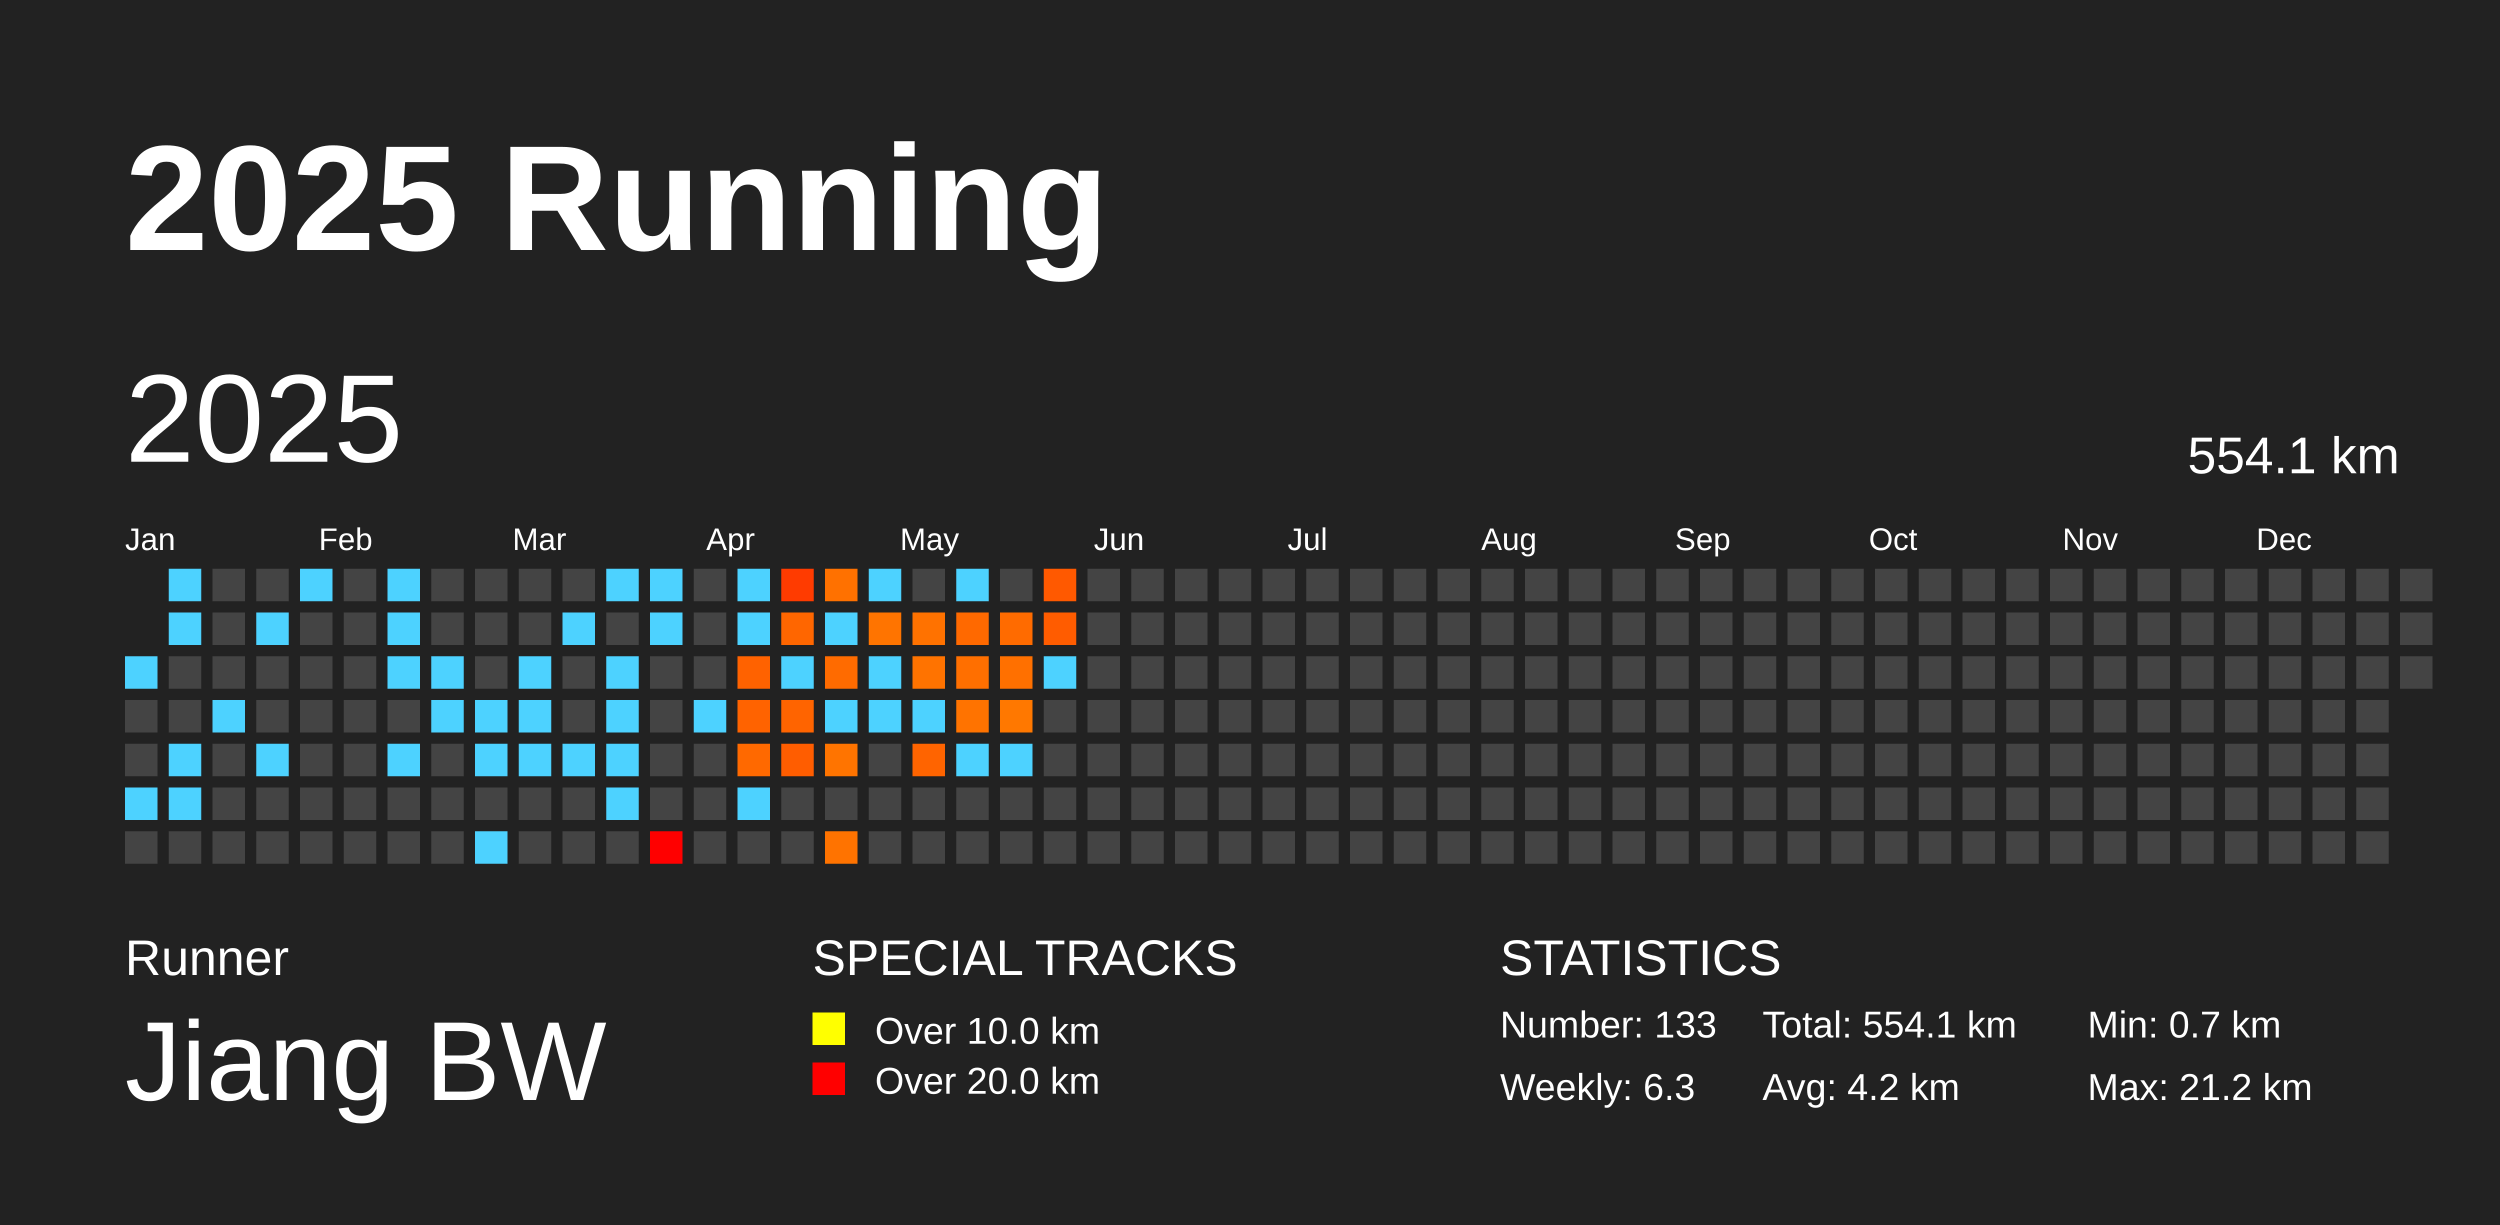
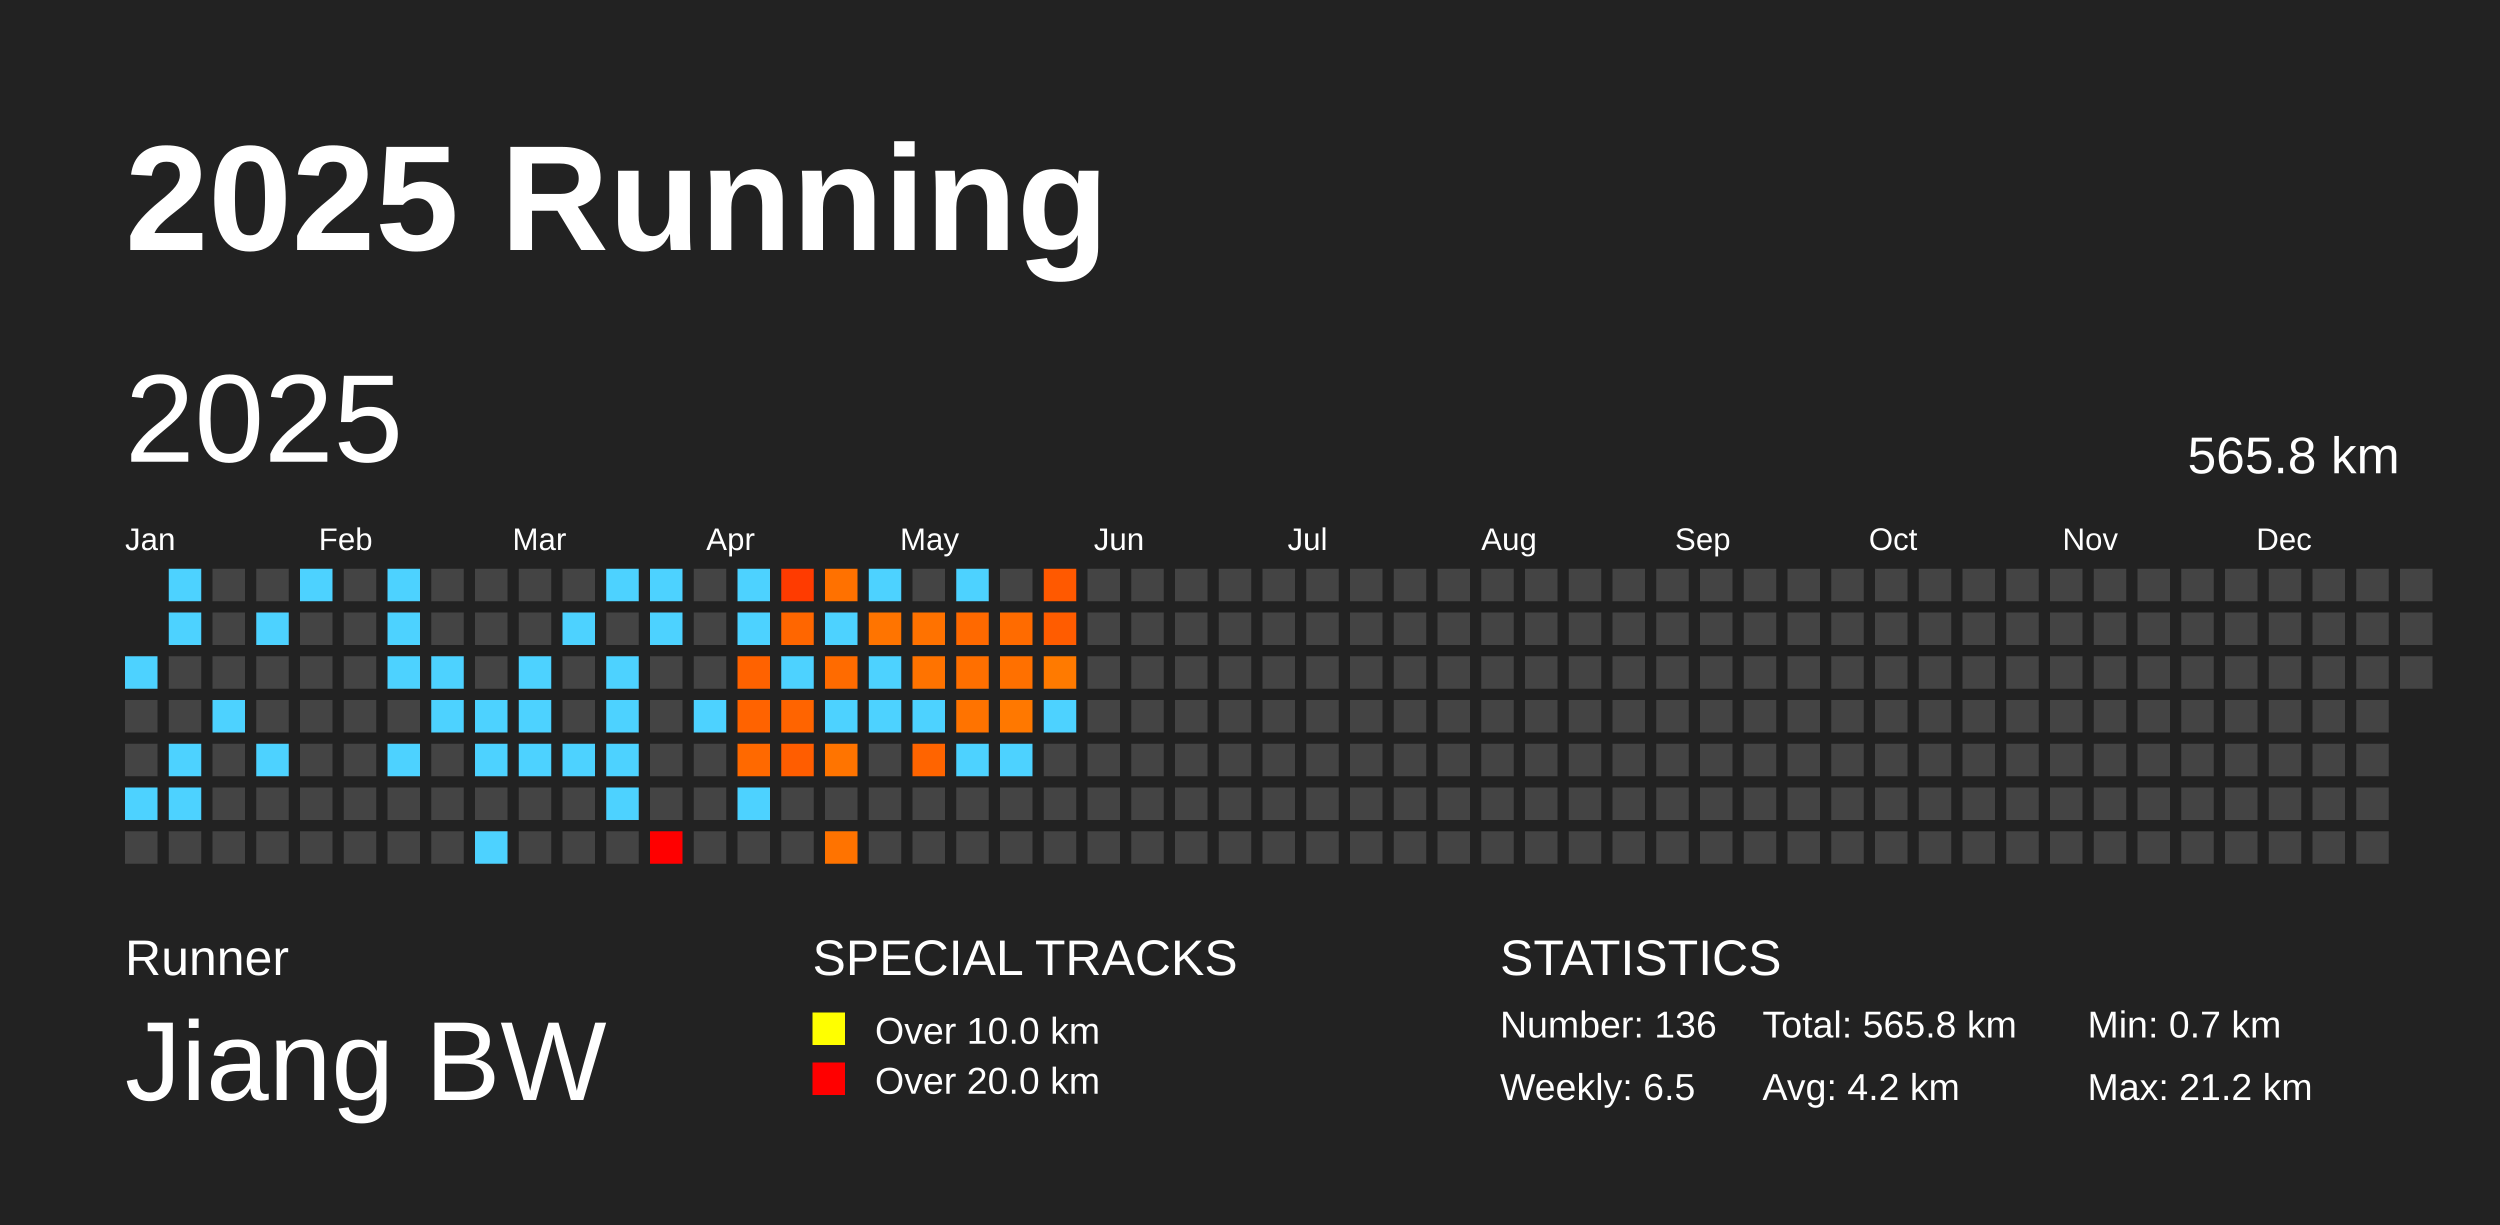
<svg xmlns="http://www.w3.org/2000/svg" baseProfile="full" height="98mm" version="1.1" viewBox="0,0,200,98" width="200mm">
  <defs />
  <rect fill="#222222" height="98" width="200" x="0" y="0" />
  <text fill="#FFFFFF" style="font-size:12px; font-family:Arial; font-weight:bold;" x="10" y="20">2025 Running</text>
  <text fill="#FFFFFF" style="font-size:4px; font-family:Arial" x="10" y="78">Runner</text>
  <text fill="#FFFFFF" style="font-size:9px; font-family:Arial" x="10" y="88">Jiang BW</text>
  <text fill="#FFFFFF" style="font-size:4px; font-family:Arial" x="65" y="78">SPECIAL TRACKS</text>
  <rect fill="yellow" height="2.6" width="2.6" x="65" y="81" />
  <text fill="#FFFFFF" style="font-size:3px; font-family:Arial" x="70" y="83.5">Over 10.0 km</text>
  <rect fill="red" height="2.6" width="2.6" x="65" y="85" />
  <text fill="#FFFFFF" style="font-size:3px; font-family:Arial" x="70" y="87.5">Over 20.0 km</text>
  <text fill="#FFFFFF" style="font-size:4px; font-family:Arial" x="120" y="78">STATISTICS</text>
-   <text fill="#FFFFFF" style="font-size:3px; font-family:Arial" x="120" y="83">Number: 133</text>
-   <text fill="#FFFFFF" style="font-size:3px; font-family:Arial" x="120" y="88">Weekly: 6.3</text>
-   <text fill="#FFFFFF" style="font-size:3px; font-family:Arial" x="141" y="83">Total: 554.1 km</text>
+   <text fill="#FFFFFF" style="font-size:3px; font-family:Arial" x="120" y="83">Number: 136</text>
+   <text fill="#FFFFFF" style="font-size:3px; font-family:Arial" x="120" y="88">Weekly: 6.5</text>
+   <text fill="#FFFFFF" style="font-size:3px; font-family:Arial" x="141" y="83">Total: 565.8 km</text>
  <text fill="#FFFFFF" style="font-size:3px; font-family:Arial" x="141" y="88">Avg: 4.2 km</text>
  <text fill="#FFFFFF" style="font-size:3px; font-family:Arial" x="167" y="83">Min: 0.7 km</text>
  <text fill="#FFFFFF" style="font-size:3px; font-family:Arial" x="167" y="88">Max: 21.2 km</text>
  <text dominant-baseline="hanging" fill="#FFFFFF" style="font-size:10.0px; font-family:Arial;" x="10" y="30">2025</text>
-   <text dominant-baseline="hanging" fill="#FFFFFF" style="font-size:4.125px; font-family:Arial;" x="175" y="35">554.1 km</text>
+   <text dominant-baseline="hanging" fill="#FFFFFF" style="font-size:4.125px; font-family:Arial;" x="175" y="35">565.8 km</text>
  <text fill="#FFFFFF" style="font-size:2.5px; font-family:Arial" x="10.0" y="44">Jan</text>
  <text fill="#FFFFFF" style="font-size:2.5px; font-family:Arial" x="25.5" y="44">Feb</text>
  <text fill="#FFFFFF" style="font-size:2.5px; font-family:Arial" x="41.0" y="44">Mar</text>
  <text fill="#FFFFFF" style="font-size:2.5px; font-family:Arial" x="56.5" y="44">Apr</text>
  <text fill="#FFFFFF" style="font-size:2.5px; font-family:Arial" x="72.0" y="44">May</text>
  <text fill="#FFFFFF" style="font-size:2.5px; font-family:Arial" x="87.5" y="44">Jun</text>
  <text fill="#FFFFFF" style="font-size:2.5px; font-family:Arial" x="103.0" y="44">Jul</text>
  <text fill="#FFFFFF" style="font-size:2.5px; font-family:Arial" x="118.5" y="44">Aug</text>
  <text fill="#FFFFFF" style="font-size:2.5px; font-family:Arial" x="134.0" y="44">Sep</text>
  <text fill="#FFFFFF" style="font-size:2.5px; font-family:Arial" x="149.5" y="44">Oct</text>
  <text fill="#FFFFFF" style="font-size:2.5px; font-family:Arial" x="165.0" y="44">Nov</text>
  <text fill="#FFFFFF" style="font-size:2.5px; font-family:Arial" x="180.5" y="44">Dec</text>
  <rect fill="#4dd2ff" height="2.6" width="2.6" x="10.0" y="52.5" />
  <rect fill="#444444" height="2.6" width="2.6" x="10.0" y="56.0" />
  <rect fill="#444444" height="2.6" width="2.6" x="10.0" y="59.5" />
  <rect fill="#4dd2ff" height="2.6" width="2.6" x="10.0" y="63.0" />
  <rect fill="#444444" height="2.6" width="2.6" x="10.0" y="66.5" />
  <rect fill="#4dd2ff" height="2.6" width="2.6" x="13.5" y="45.5" />
  <rect fill="#4dd2ff" height="2.6" width="2.6" x="13.5" y="49.0" />
  <rect fill="#444444" height="2.6" width="2.6" x="13.5" y="52.5" />
  <rect fill="#444444" height="2.6" width="2.6" x="13.5" y="56.0" />
  <rect fill="#4dd2ff" height="2.6" width="2.6" x="13.5" y="59.5" />
  <rect fill="#4dd2ff" height="2.6" width="2.6" x="13.5" y="63.0" />
  <rect fill="#444444" height="2.6" width="2.6" x="13.5" y="66.5" />
  <rect fill="#444444" height="2.6" width="2.6" x="17.0" y="45.5" />
  <rect fill="#444444" height="2.6" width="2.6" x="17.0" y="49.0" />
  <rect fill="#444444" height="2.6" width="2.6" x="17.0" y="52.5" />
  <rect fill="#4dd2ff" height="2.6" width="2.6" x="17.0" y="56.0" />
  <rect fill="#444444" height="2.6" width="2.6" x="17.0" y="59.5" />
  <rect fill="#444444" height="2.6" width="2.6" x="17.0" y="63.0" />
  <rect fill="#444444" height="2.6" width="2.6" x="17.0" y="66.5" />
  <rect fill="#444444" height="2.6" width="2.6" x="20.5" y="45.5" />
  <rect fill="#4dd2ff" height="2.6" width="2.6" x="20.5" y="49.0" />
  <rect fill="#444444" height="2.6" width="2.6" x="20.5" y="52.5" />
  <rect fill="#444444" height="2.6" width="2.6" x="20.5" y="56.0" />
  <rect fill="#4dd2ff" height="2.6" width="2.6" x="20.5" y="59.5" />
  <rect fill="#444444" height="2.6" width="2.6" x="20.5" y="63.0" />
  <rect fill="#444444" height="2.6" width="2.6" x="20.5" y="66.5" />
  <rect fill="#4dd2ff" height="2.6" width="2.6" x="24.0" y="45.5" />
  <rect fill="#444444" height="2.6" width="2.6" x="24.0" y="49.0" />
  <rect fill="#444444" height="2.6" width="2.6" x="24.0" y="52.5" />
  <rect fill="#444444" height="2.6" width="2.6" x="24.0" y="56.0" />
  <rect fill="#444444" height="2.6" width="2.6" x="24.0" y="59.5" />
  <rect fill="#444444" height="2.6" width="2.6" x="24.0" y="63.0" />
  <rect fill="#444444" height="2.6" width="2.6" x="24.0" y="66.5" />
  <rect fill="#444444" height="2.6" width="2.6" x="27.5" y="45.5" />
  <rect fill="#444444" height="2.6" width="2.6" x="27.5" y="49.0" />
  <rect fill="#444444" height="2.6" width="2.6" x="27.5" y="52.5" />
  <rect fill="#444444" height="2.6" width="2.6" x="27.5" y="56.0" />
  <rect fill="#444444" height="2.6" width="2.6" x="27.5" y="59.5" />
  <rect fill="#444444" height="2.6" width="2.6" x="27.5" y="63.0" />
  <rect fill="#444444" height="2.6" width="2.6" x="27.5" y="66.5" />
  <rect fill="#4dd2ff" height="2.6" width="2.6" x="31.0" y="45.5" />
  <rect fill="#4dd2ff" height="2.6" width="2.6" x="31.0" y="49.0" />
  <rect fill="#4dd2ff" height="2.6" width="2.6" x="31.0" y="52.5" />
  <rect fill="#444444" height="2.6" width="2.6" x="31.0" y="56.0" />
  <rect fill="#4dd2ff" height="2.6" width="2.6" x="31.0" y="59.5" />
  <rect fill="#444444" height="2.6" width="2.6" x="31.0" y="63.0" />
  <rect fill="#444444" height="2.6" width="2.6" x="31.0" y="66.5" />
  <rect fill="#444444" height="2.6" width="2.6" x="34.5" y="45.5" />
  <rect fill="#444444" height="2.6" width="2.6" x="34.5" y="49.0" />
  <rect fill="#4dd2ff" height="2.6" width="2.6" x="34.5" y="52.5" />
  <rect fill="#4dd2ff" height="2.6" width="2.6" x="34.5" y="56.0" />
  <rect fill="#444444" height="2.6" width="2.6" x="34.5" y="59.5" />
  <rect fill="#444444" height="2.6" width="2.6" x="34.5" y="63.0" />
  <rect fill="#444444" height="2.6" width="2.6" x="34.5" y="66.5" />
  <rect fill="#444444" height="2.6" width="2.6" x="38.0" y="45.5" />
  <rect fill="#444444" height="2.6" width="2.6" x="38.0" y="49.0" />
  <rect fill="#444444" height="2.6" width="2.6" x="38.0" y="52.5" />
  <rect fill="#4dd2ff" height="2.6" width="2.6" x="38.0" y="56.0" />
  <rect fill="#4dd2ff" height="2.6" width="2.6" x="38.0" y="59.5" />
  <rect fill="#444444" height="2.6" width="2.6" x="38.0" y="63.0" />
  <rect fill="#4dd2ff" height="2.6" width="2.6" x="38.0" y="66.5" />
  <rect fill="#444444" height="2.6" width="2.6" x="41.5" y="45.5" />
  <rect fill="#444444" height="2.6" width="2.6" x="41.5" y="49.0" />
  <rect fill="#4dd2ff" height="2.6" width="2.6" x="41.5" y="52.5" />
  <rect fill="#4dd2ff" height="2.6" width="2.6" x="41.5" y="56.0" />
  <rect fill="#4dd2ff" height="2.6" width="2.6" x="41.5" y="59.5" />
  <rect fill="#444444" height="2.6" width="2.6" x="41.5" y="63.0" />
  <rect fill="#444444" height="2.6" width="2.6" x="41.5" y="66.5" />
  <rect fill="#444444" height="2.6" width="2.6" x="45.0" y="45.5" />
  <rect fill="#4dd2ff" height="2.6" width="2.6" x="45.0" y="49.0" />
  <rect fill="#444444" height="2.6" width="2.6" x="45.0" y="52.5" />
  <rect fill="#444444" height="2.6" width="2.6" x="45.0" y="56.0" />
  <rect fill="#4dd2ff" height="2.6" width="2.6" x="45.0" y="59.5" />
  <rect fill="#444444" height="2.6" width="2.6" x="45.0" y="63.0" />
  <rect fill="#444444" height="2.6" width="2.6" x="45.0" y="66.5" />
  <rect fill="#4dd2ff" height="2.6" width="2.6" x="48.5" y="45.5" />
  <rect fill="#444444" height="2.6" width="2.6" x="48.5" y="49.0" />
  <rect fill="#4dd2ff" height="2.6" width="2.6" x="48.5" y="52.5" />
  <rect fill="#4dd2ff" height="2.6" width="2.6" x="48.5" y="56.0" />
  <rect fill="#4dd2ff" height="2.6" width="2.6" x="48.5" y="59.5" />
  <rect fill="#4dd2ff" height="2.6" width="2.6" x="48.5" y="63.0" />
  <rect fill="#444444" height="2.6" width="2.6" x="48.5" y="66.5" />
  <rect fill="#4dd2ff" height="2.6" width="2.6" x="52.0" y="45.5" />
  <rect fill="#4dd2ff" height="2.6" width="2.6" x="52.0" y="49.0" />
  <rect fill="#444444" height="2.6" width="2.6" x="52.0" y="52.5" />
  <rect fill="#444444" height="2.6" width="2.6" x="52.0" y="56.0" />
  <rect fill="#444444" height="2.6" width="2.6" x="52.0" y="59.5" />
  <rect fill="#444444" height="2.6" width="2.6" x="52.0" y="63.0" />
  <rect fill="red" height="2.6" width="2.6" x="52.0" y="66.5" />
  <rect fill="#444444" height="2.6" width="2.6" x="55.5" y="45.5" />
  <rect fill="#444444" height="2.6" width="2.6" x="55.5" y="49.0" />
  <rect fill="#444444" height="2.6" width="2.6" x="55.5" y="52.5" />
  <rect fill="#4dd2ff" height="2.6" width="2.6" x="55.5" y="56.0" />
  <rect fill="#444444" height="2.6" width="2.6" x="55.5" y="59.5" />
  <rect fill="#444444" height="2.6" width="2.6" x="55.5" y="63.0" />
  <rect fill="#444444" height="2.6" width="2.6" x="55.5" y="66.5" />
  <rect fill="#4dd2ff" height="2.6" width="2.6" x="59.0" y="45.5" />
  <rect fill="#4dd2ff" height="2.6" width="2.6" x="59.0" y="49.0" />
  <rect fill="#ff6200" height="2.6" width="2.6" x="59.0" y="52.5" />
  <rect fill="#ff6300" height="2.6" width="2.6" x="59.0" y="56.0" />
  <rect fill="#ff6900" height="2.6" width="2.6" x="59.0" y="59.5" />
  <rect fill="#4dd2ff" height="2.6" width="2.6" x="59.0" y="63.0" />
  <rect fill="#444444" height="2.6" width="2.6" x="59.0" y="66.5" />
  <rect fill="#ff3b00" height="2.6" width="2.6" x="62.5" y="45.5" />
  <rect fill="#ff6600" height="2.6" width="2.6" x="62.5" y="49.0" />
  <rect fill="#4dd2ff" height="2.6" width="2.6" x="62.5" y="52.5" />
  <rect fill="#ff6400" height="2.6" width="2.6" x="62.5" y="56.0" />
  <rect fill="#ff5d00" height="2.6" width="2.6" x="62.5" y="59.5" />
  <rect fill="#444444" height="2.6" width="2.6" x="62.5" y="63.0" />
  <rect fill="#444444" height="2.6" width="2.6" x="62.5" y="66.5" />
  <rect fill="#ff7100" height="2.6" width="2.6" x="66.0" y="45.5" />
  <rect fill="#4dd2ff" height="2.6" width="2.6" x="66.0" y="49.0" />
  <rect fill="#ff6b00" height="2.6" width="2.6" x="66.0" y="52.5" />
  <rect fill="#4dd2ff" height="2.6" width="2.6" x="66.0" y="56.0" />
  <rect fill="#ff7400" height="2.6" width="2.6" x="66.0" y="59.5" />
  <rect fill="#444444" height="2.6" width="2.6" x="66.0" y="63.0" />
  <rect fill="#ff7300" height="2.6" width="2.6" x="66.0" y="66.5" />
  <rect fill="#4dd2ff" height="2.6" width="2.6" x="69.5" y="45.5" />
  <rect fill="#ff7400" height="2.6" width="2.6" x="69.5" y="49.0" />
  <rect fill="#4dd2ff" height="2.6" width="2.6" x="69.5" y="52.5" />
  <rect fill="#4dd2ff" height="2.6" width="2.6" x="69.5" y="56.0" />
  <rect fill="#444444" height="2.6" width="2.6" x="69.5" y="59.5" />
  <rect fill="#444444" height="2.6" width="2.6" x="69.5" y="63.0" />
  <rect fill="#444444" height="2.6" width="2.6" x="69.5" y="66.5" />
  <rect fill="#444444" height="2.6" width="2.6" x="73.0" y="45.5" />
  <rect fill="#ff7200" height="2.6" width="2.6" x="73.0" y="49.0" />
  <rect fill="#ff7300" height="2.6" width="2.6" x="73.0" y="52.5" />
  <rect fill="#4dd2ff" height="2.6" width="2.6" x="73.0" y="56.0" />
  <rect fill="#ff6400" height="2.6" width="2.6" x="73.0" y="59.5" />
  <rect fill="#444444" height="2.6" width="2.6" x="73.0" y="63.0" />
  <rect fill="#444444" height="2.6" width="2.6" x="73.0" y="66.5" />
  <rect fill="#4dd2ff" height="2.6" width="2.6" x="76.5" y="45.5" />
  <rect fill="#ff6900" height="2.6" width="2.6" x="76.5" y="49.0" />
  <rect fill="#ff6f00" height="2.6" width="2.6" x="76.5" y="52.5" />
  <rect fill="#ff7300" height="2.6" width="2.6" x="76.5" y="56.0" />
  <rect fill="#4dd2ff" height="2.6" width="2.6" x="76.5" y="59.5" />
  <rect fill="#444444" height="2.6" width="2.6" x="76.5" y="63.0" />
  <rect fill="#444444" height="2.6" width="2.6" x="76.5" y="66.5" />
  <rect fill="#444444" height="2.6" width="2.6" x="80.0" y="45.5" />
  <rect fill="#ff6b00" height="2.6" width="2.6" x="80.0" y="49.0" />
  <rect fill="#ff7000" height="2.6" width="2.6" x="80.0" y="52.5" />
  <rect fill="#ff7800" height="2.6" width="2.6" x="80.0" y="56.0" />
  <rect fill="#4dd2ff" height="2.6" width="2.6" x="80.0" y="59.5" />
  <rect fill="#444444" height="2.6" width="2.6" x="80.0" y="63.0" />
  <rect fill="#444444" height="2.6" width="2.6" x="80.0" y="66.5" />
  <rect fill="#ff5900" height="2.6" width="2.6" x="83.5" y="45.5" />
  <rect fill="#ff5c00" height="2.6" width="2.6" x="83.5" y="49.0" />
-   <rect fill="#4dd2ff" height="2.6" width="2.6" x="83.5" y="52.5" />
-   <rect fill="#444444" height="2.6" width="2.6" x="83.5" y="56.0" />
+   <rect fill="#ff7a00" height="2.6" width="2.6" x="83.5" y="52.5" />
+   <rect fill="#4dd2ff" height="2.6" width="2.6" x="83.5" y="56.0" />
  <rect fill="#444444" height="2.6" width="2.6" x="83.5" y="59.5" />
  <rect fill="#444444" height="2.6" width="2.6" x="83.5" y="63.0" />
  <rect fill="#444444" height="2.6" width="2.6" x="83.5" y="66.5" />
  <rect fill="#444444" height="2.6" width="2.6" x="87.0" y="45.5" />
  <rect fill="#444444" height="2.6" width="2.6" x="87.0" y="49.0" />
  <rect fill="#444444" height="2.6" width="2.6" x="87.0" y="52.5" />
  <rect fill="#444444" height="2.6" width="2.6" x="87.0" y="56.0" />
  <rect fill="#444444" height="2.6" width="2.6" x="87.0" y="59.5" />
  <rect fill="#444444" height="2.6" width="2.6" x="87.0" y="63.0" />
  <rect fill="#444444" height="2.6" width="2.6" x="87.0" y="66.5" />
  <rect fill="#444444" height="2.6" width="2.6" x="90.5" y="45.5" />
  <rect fill="#444444" height="2.6" width="2.6" x="90.5" y="49.0" />
  <rect fill="#444444" height="2.6" width="2.6" x="90.5" y="52.5" />
  <rect fill="#444444" height="2.6" width="2.6" x="90.5" y="56.0" />
  <rect fill="#444444" height="2.6" width="2.6" x="90.5" y="59.5" />
  <rect fill="#444444" height="2.6" width="2.6" x="90.5" y="63.0" />
  <rect fill="#444444" height="2.6" width="2.6" x="90.5" y="66.5" />
  <rect fill="#444444" height="2.6" width="2.6" x="94.0" y="45.5" />
  <rect fill="#444444" height="2.6" width="2.6" x="94.0" y="49.0" />
  <rect fill="#444444" height="2.6" width="2.6" x="94.0" y="52.5" />
  <rect fill="#444444" height="2.6" width="2.6" x="94.0" y="56.0" />
  <rect fill="#444444" height="2.6" width="2.6" x="94.0" y="59.5" />
  <rect fill="#444444" height="2.6" width="2.6" x="94.0" y="63.0" />
  <rect fill="#444444" height="2.6" width="2.6" x="94.0" y="66.5" />
  <rect fill="#444444" height="2.6" width="2.6" x="97.5" y="45.5" />
  <rect fill="#444444" height="2.6" width="2.6" x="97.5" y="49.0" />
  <rect fill="#444444" height="2.6" width="2.6" x="97.5" y="52.5" />
  <rect fill="#444444" height="2.6" width="2.6" x="97.5" y="56.0" />
  <rect fill="#444444" height="2.6" width="2.6" x="97.5" y="59.5" />
  <rect fill="#444444" height="2.6" width="2.6" x="97.5" y="63.0" />
  <rect fill="#444444" height="2.6" width="2.6" x="97.5" y="66.5" />
  <rect fill="#444444" height="2.6" width="2.6" x="101.0" y="45.5" />
  <rect fill="#444444" height="2.6" width="2.6" x="101.0" y="49.0" />
  <rect fill="#444444" height="2.6" width="2.6" x="101.0" y="52.5" />
  <rect fill="#444444" height="2.6" width="2.6" x="101.0" y="56.0" />
  <rect fill="#444444" height="2.6" width="2.6" x="101.0" y="59.5" />
  <rect fill="#444444" height="2.6" width="2.6" x="101.0" y="63.0" />
  <rect fill="#444444" height="2.6" width="2.6" x="101.0" y="66.5" />
  <rect fill="#444444" height="2.6" width="2.6" x="104.5" y="45.5" />
  <rect fill="#444444" height="2.6" width="2.6" x="104.5" y="49.0" />
  <rect fill="#444444" height="2.6" width="2.6" x="104.5" y="52.5" />
  <rect fill="#444444" height="2.6" width="2.6" x="104.5" y="56.0" />
  <rect fill="#444444" height="2.6" width="2.6" x="104.5" y="59.5" />
  <rect fill="#444444" height="2.6" width="2.6" x="104.5" y="63.0" />
  <rect fill="#444444" height="2.6" width="2.6" x="104.5" y="66.5" />
  <rect fill="#444444" height="2.6" width="2.6" x="108.0" y="45.5" />
  <rect fill="#444444" height="2.6" width="2.6" x="108.0" y="49.0" />
  <rect fill="#444444" height="2.6" width="2.6" x="108.0" y="52.5" />
  <rect fill="#444444" height="2.6" width="2.6" x="108.0" y="56.0" />
  <rect fill="#444444" height="2.6" width="2.6" x="108.0" y="59.5" />
  <rect fill="#444444" height="2.6" width="2.6" x="108.0" y="63.0" />
  <rect fill="#444444" height="2.6" width="2.6" x="108.0" y="66.5" />
  <rect fill="#444444" height="2.6" width="2.6" x="111.5" y="45.5" />
  <rect fill="#444444" height="2.6" width="2.6" x="111.5" y="49.0" />
  <rect fill="#444444" height="2.6" width="2.6" x="111.5" y="52.5" />
  <rect fill="#444444" height="2.6" width="2.6" x="111.5" y="56.0" />
  <rect fill="#444444" height="2.6" width="2.6" x="111.5" y="59.5" />
  <rect fill="#444444" height="2.6" width="2.6" x="111.5" y="63.0" />
  <rect fill="#444444" height="2.6" width="2.6" x="111.5" y="66.5" />
  <rect fill="#444444" height="2.6" width="2.6" x="115.0" y="45.5" />
  <rect fill="#444444" height="2.6" width="2.6" x="115.0" y="49.0" />
  <rect fill="#444444" height="2.6" width="2.6" x="115.0" y="52.5" />
  <rect fill="#444444" height="2.6" width="2.6" x="115.0" y="56.0" />
  <rect fill="#444444" height="2.6" width="2.6" x="115.0" y="59.5" />
  <rect fill="#444444" height="2.6" width="2.6" x="115.0" y="63.0" />
  <rect fill="#444444" height="2.6" width="2.6" x="115.0" y="66.5" />
  <rect fill="#444444" height="2.6" width="2.6" x="118.5" y="45.5" />
  <rect fill="#444444" height="2.6" width="2.6" x="118.5" y="49.0" />
  <rect fill="#444444" height="2.6" width="2.6" x="118.5" y="52.5" />
  <rect fill="#444444" height="2.6" width="2.6" x="118.5" y="56.0" />
  <rect fill="#444444" height="2.6" width="2.6" x="118.5" y="59.5" />
  <rect fill="#444444" height="2.6" width="2.6" x="118.5" y="63.0" />
  <rect fill="#444444" height="2.6" width="2.6" x="118.5" y="66.5" />
  <rect fill="#444444" height="2.6" width="2.6" x="122.0" y="45.5" />
  <rect fill="#444444" height="2.6" width="2.6" x="122.0" y="49.0" />
  <rect fill="#444444" height="2.6" width="2.6" x="122.0" y="52.5" />
  <rect fill="#444444" height="2.6" width="2.6" x="122.0" y="56.0" />
  <rect fill="#444444" height="2.6" width="2.6" x="122.0" y="59.5" />
  <rect fill="#444444" height="2.6" width="2.6" x="122.0" y="63.0" />
  <rect fill="#444444" height="2.6" width="2.6" x="122.0" y="66.5" />
  <rect fill="#444444" height="2.6" width="2.6" x="125.5" y="45.5" />
  <rect fill="#444444" height="2.6" width="2.6" x="125.5" y="49.0" />
  <rect fill="#444444" height="2.6" width="2.6" x="125.5" y="52.5" />
  <rect fill="#444444" height="2.6" width="2.6" x="125.5" y="56.0" />
  <rect fill="#444444" height="2.6" width="2.6" x="125.5" y="59.5" />
  <rect fill="#444444" height="2.6" width="2.6" x="125.5" y="63.0" />
  <rect fill="#444444" height="2.6" width="2.6" x="125.5" y="66.5" />
  <rect fill="#444444" height="2.6" width="2.6" x="129.0" y="45.5" />
  <rect fill="#444444" height="2.6" width="2.6" x="129.0" y="49.0" />
  <rect fill="#444444" height="2.6" width="2.6" x="129.0" y="52.5" />
  <rect fill="#444444" height="2.6" width="2.6" x="129.0" y="56.0" />
  <rect fill="#444444" height="2.6" width="2.6" x="129.0" y="59.5" />
  <rect fill="#444444" height="2.6" width="2.6" x="129.0" y="63.0" />
  <rect fill="#444444" height="2.6" width="2.6" x="129.0" y="66.5" />
  <rect fill="#444444" height="2.6" width="2.6" x="132.5" y="45.5" />
  <rect fill="#444444" height="2.6" width="2.6" x="132.5" y="49.0" />
  <rect fill="#444444" height="2.6" width="2.6" x="132.5" y="52.5" />
  <rect fill="#444444" height="2.6" width="2.6" x="132.5" y="56.0" />
  <rect fill="#444444" height="2.6" width="2.6" x="132.5" y="59.5" />
  <rect fill="#444444" height="2.6" width="2.6" x="132.5" y="63.0" />
  <rect fill="#444444" height="2.6" width="2.6" x="132.5" y="66.5" />
  <rect fill="#444444" height="2.6" width="2.6" x="136.0" y="45.5" />
  <rect fill="#444444" height="2.6" width="2.6" x="136.0" y="49.0" />
  <rect fill="#444444" height="2.6" width="2.6" x="136.0" y="52.5" />
  <rect fill="#444444" height="2.6" width="2.6" x="136.0" y="56.0" />
  <rect fill="#444444" height="2.6" width="2.6" x="136.0" y="59.5" />
  <rect fill="#444444" height="2.6" width="2.6" x="136.0" y="63.0" />
  <rect fill="#444444" height="2.6" width="2.6" x="136.0" y="66.5" />
  <rect fill="#444444" height="2.6" width="2.6" x="139.5" y="45.5" />
  <rect fill="#444444" height="2.6" width="2.6" x="139.5" y="49.0" />
  <rect fill="#444444" height="2.6" width="2.6" x="139.5" y="52.5" />
  <rect fill="#444444" height="2.6" width="2.6" x="139.5" y="56.0" />
  <rect fill="#444444" height="2.6" width="2.6" x="139.5" y="59.5" />
  <rect fill="#444444" height="2.6" width="2.6" x="139.5" y="63.0" />
  <rect fill="#444444" height="2.6" width="2.6" x="139.5" y="66.5" />
  <rect fill="#444444" height="2.6" width="2.6" x="143.0" y="45.5" />
  <rect fill="#444444" height="2.6" width="2.6" x="143.0" y="49.0" />
  <rect fill="#444444" height="2.6" width="2.6" x="143.0" y="52.5" />
  <rect fill="#444444" height="2.6" width="2.6" x="143.0" y="56.0" />
  <rect fill="#444444" height="2.6" width="2.6" x="143.0" y="59.5" />
  <rect fill="#444444" height="2.6" width="2.6" x="143.0" y="63.0" />
  <rect fill="#444444" height="2.6" width="2.6" x="143.0" y="66.5" />
  <rect fill="#444444" height="2.6" width="2.6" x="146.5" y="45.5" />
  <rect fill="#444444" height="2.6" width="2.6" x="146.5" y="49.0" />
  <rect fill="#444444" height="2.6" width="2.6" x="146.5" y="52.5" />
  <rect fill="#444444" height="2.6" width="2.6" x="146.5" y="56.0" />
  <rect fill="#444444" height="2.6" width="2.6" x="146.5" y="59.5" />
  <rect fill="#444444" height="2.6" width="2.6" x="146.5" y="63.0" />
  <rect fill="#444444" height="2.6" width="2.6" x="146.5" y="66.5" />
  <rect fill="#444444" height="2.6" width="2.6" x="150.0" y="45.5" />
  <rect fill="#444444" height="2.6" width="2.6" x="150.0" y="49.0" />
  <rect fill="#444444" height="2.6" width="2.6" x="150.0" y="52.5" />
  <rect fill="#444444" height="2.6" width="2.6" x="150.0" y="56.0" />
  <rect fill="#444444" height="2.6" width="2.6" x="150.0" y="59.5" />
  <rect fill="#444444" height="2.6" width="2.6" x="150.0" y="63.0" />
  <rect fill="#444444" height="2.6" width="2.6" x="150.0" y="66.5" />
  <rect fill="#444444" height="2.6" width="2.6" x="153.5" y="45.5" />
  <rect fill="#444444" height="2.6" width="2.6" x="153.5" y="49.0" />
  <rect fill="#444444" height="2.6" width="2.6" x="153.5" y="52.5" />
  <rect fill="#444444" height="2.6" width="2.6" x="153.5" y="56.0" />
  <rect fill="#444444" height="2.6" width="2.6" x="153.5" y="59.5" />
  <rect fill="#444444" height="2.6" width="2.6" x="153.5" y="63.0" />
  <rect fill="#444444" height="2.6" width="2.6" x="153.5" y="66.5" />
  <rect fill="#444444" height="2.6" width="2.6" x="157.0" y="45.5" />
  <rect fill="#444444" height="2.6" width="2.6" x="157.0" y="49.0" />
  <rect fill="#444444" height="2.6" width="2.6" x="157.0" y="52.5" />
  <rect fill="#444444" height="2.6" width="2.6" x="157.0" y="56.0" />
  <rect fill="#444444" height="2.6" width="2.6" x="157.0" y="59.5" />
  <rect fill="#444444" height="2.6" width="2.6" x="157.0" y="63.0" />
  <rect fill="#444444" height="2.6" width="2.6" x="157.0" y="66.5" />
  <rect fill="#444444" height="2.6" width="2.6" x="160.5" y="45.5" />
  <rect fill="#444444" height="2.6" width="2.6" x="160.5" y="49.0" />
  <rect fill="#444444" height="2.6" width="2.6" x="160.5" y="52.5" />
  <rect fill="#444444" height="2.6" width="2.6" x="160.5" y="56.0" />
  <rect fill="#444444" height="2.6" width="2.6" x="160.5" y="59.5" />
  <rect fill="#444444" height="2.6" width="2.6" x="160.5" y="63.0" />
  <rect fill="#444444" height="2.6" width="2.6" x="160.5" y="66.5" />
  <rect fill="#444444" height="2.6" width="2.6" x="164.0" y="45.5" />
  <rect fill="#444444" height="2.6" width="2.6" x="164.0" y="49.0" />
  <rect fill="#444444" height="2.6" width="2.6" x="164.0" y="52.5" />
  <rect fill="#444444" height="2.6" width="2.6" x="164.0" y="56.0" />
  <rect fill="#444444" height="2.6" width="2.6" x="164.0" y="59.5" />
  <rect fill="#444444" height="2.6" width="2.6" x="164.0" y="63.0" />
  <rect fill="#444444" height="2.6" width="2.6" x="164.0" y="66.5" />
  <rect fill="#444444" height="2.6" width="2.6" x="167.5" y="45.5" />
  <rect fill="#444444" height="2.6" width="2.6" x="167.5" y="49.0" />
  <rect fill="#444444" height="2.6" width="2.6" x="167.5" y="52.5" />
  <rect fill="#444444" height="2.6" width="2.6" x="167.5" y="56.0" />
  <rect fill="#444444" height="2.6" width="2.6" x="167.5" y="59.5" />
  <rect fill="#444444" height="2.6" width="2.6" x="167.5" y="63.0" />
  <rect fill="#444444" height="2.6" width="2.6" x="167.5" y="66.5" />
  <rect fill="#444444" height="2.6" width="2.6" x="171.0" y="45.5" />
  <rect fill="#444444" height="2.6" width="2.6" x="171.0" y="49.0" />
  <rect fill="#444444" height="2.6" width="2.6" x="171.0" y="52.5" />
  <rect fill="#444444" height="2.6" width="2.6" x="171.0" y="56.0" />
  <rect fill="#444444" height="2.6" width="2.6" x="171.0" y="59.5" />
  <rect fill="#444444" height="2.6" width="2.6" x="171.0" y="63.0" />
  <rect fill="#444444" height="2.6" width="2.6" x="171.0" y="66.5" />
  <rect fill="#444444" height="2.6" width="2.6" x="174.5" y="45.5" />
  <rect fill="#444444" height="2.6" width="2.6" x="174.5" y="49.0" />
  <rect fill="#444444" height="2.6" width="2.6" x="174.5" y="52.5" />
  <rect fill="#444444" height="2.6" width="2.6" x="174.5" y="56.0" />
  <rect fill="#444444" height="2.6" width="2.6" x="174.5" y="59.5" />
  <rect fill="#444444" height="2.6" width="2.6" x="174.5" y="63.0" />
  <rect fill="#444444" height="2.6" width="2.6" x="174.5" y="66.5" />
  <rect fill="#444444" height="2.6" width="2.6" x="178.0" y="45.5" />
  <rect fill="#444444" height="2.6" width="2.6" x="178.0" y="49.0" />
  <rect fill="#444444" height="2.6" width="2.6" x="178.0" y="52.5" />
  <rect fill="#444444" height="2.6" width="2.6" x="178.0" y="56.0" />
  <rect fill="#444444" height="2.6" width="2.6" x="178.0" y="59.5" />
  <rect fill="#444444" height="2.6" width="2.6" x="178.0" y="63.0" />
  <rect fill="#444444" height="2.6" width="2.6" x="178.0" y="66.5" />
  <rect fill="#444444" height="2.6" width="2.6" x="181.5" y="45.5" />
  <rect fill="#444444" height="2.6" width="2.6" x="181.5" y="49.0" />
  <rect fill="#444444" height="2.6" width="2.6" x="181.5" y="52.5" />
  <rect fill="#444444" height="2.6" width="2.6" x="181.5" y="56.0" />
  <rect fill="#444444" height="2.6" width="2.6" x="181.5" y="59.5" />
  <rect fill="#444444" height="2.6" width="2.6" x="181.5" y="63.0" />
  <rect fill="#444444" height="2.6" width="2.6" x="181.5" y="66.5" />
  <rect fill="#444444" height="2.6" width="2.6" x="185.0" y="45.5" />
  <rect fill="#444444" height="2.6" width="2.6" x="185.0" y="49.0" />
  <rect fill="#444444" height="2.6" width="2.6" x="185.0" y="52.5" />
  <rect fill="#444444" height="2.6" width="2.6" x="185.0" y="56.0" />
  <rect fill="#444444" height="2.6" width="2.6" x="185.0" y="59.5" />
  <rect fill="#444444" height="2.6" width="2.6" x="185.0" y="63.0" />
  <rect fill="#444444" height="2.6" width="2.6" x="185.0" y="66.5" />
  <rect fill="#444444" height="2.6" width="2.6" x="188.5" y="45.5" />
  <rect fill="#444444" height="2.6" width="2.6" x="188.5" y="49.0" />
  <rect fill="#444444" height="2.6" width="2.6" x="188.5" y="52.5" />
  <rect fill="#444444" height="2.6" width="2.6" x="188.5" y="56.0" />
  <rect fill="#444444" height="2.6" width="2.6" x="188.5" y="59.5" />
  <rect fill="#444444" height="2.6" width="2.6" x="188.5" y="63.0" />
  <rect fill="#444444" height="2.6" width="2.6" x="188.5" y="66.5" />
  <rect fill="#444444" height="2.6" width="2.6" x="192.0" y="45.5" />
  <rect fill="#444444" height="2.6" width="2.6" x="192.0" y="49.0" />
  <rect fill="#444444" height="2.6" width="2.6" x="192.0" y="52.5" />
</svg>
